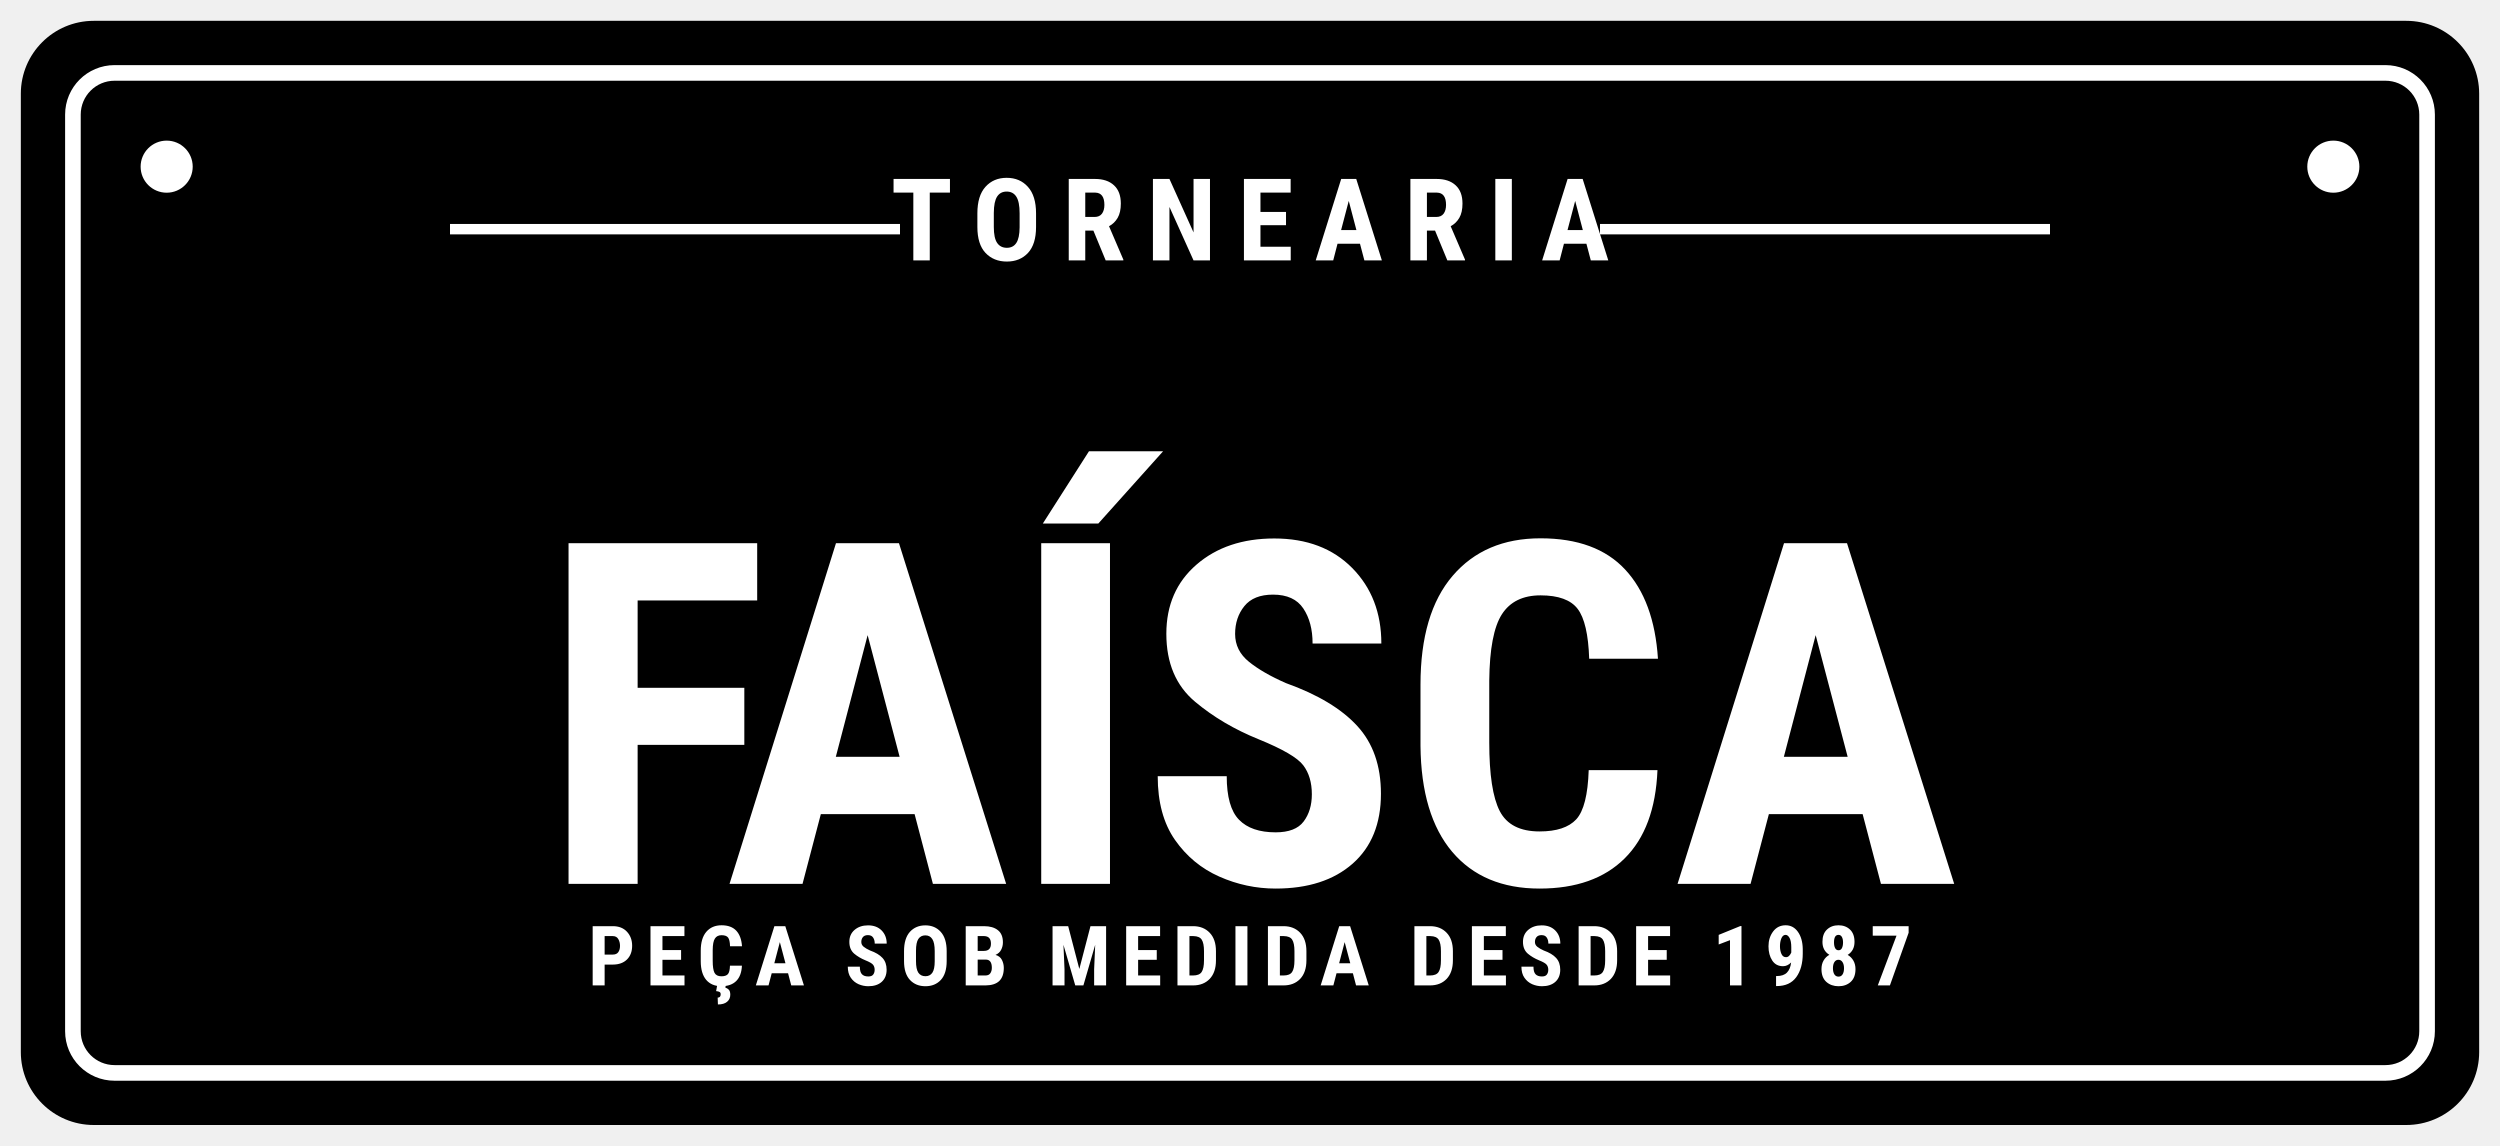
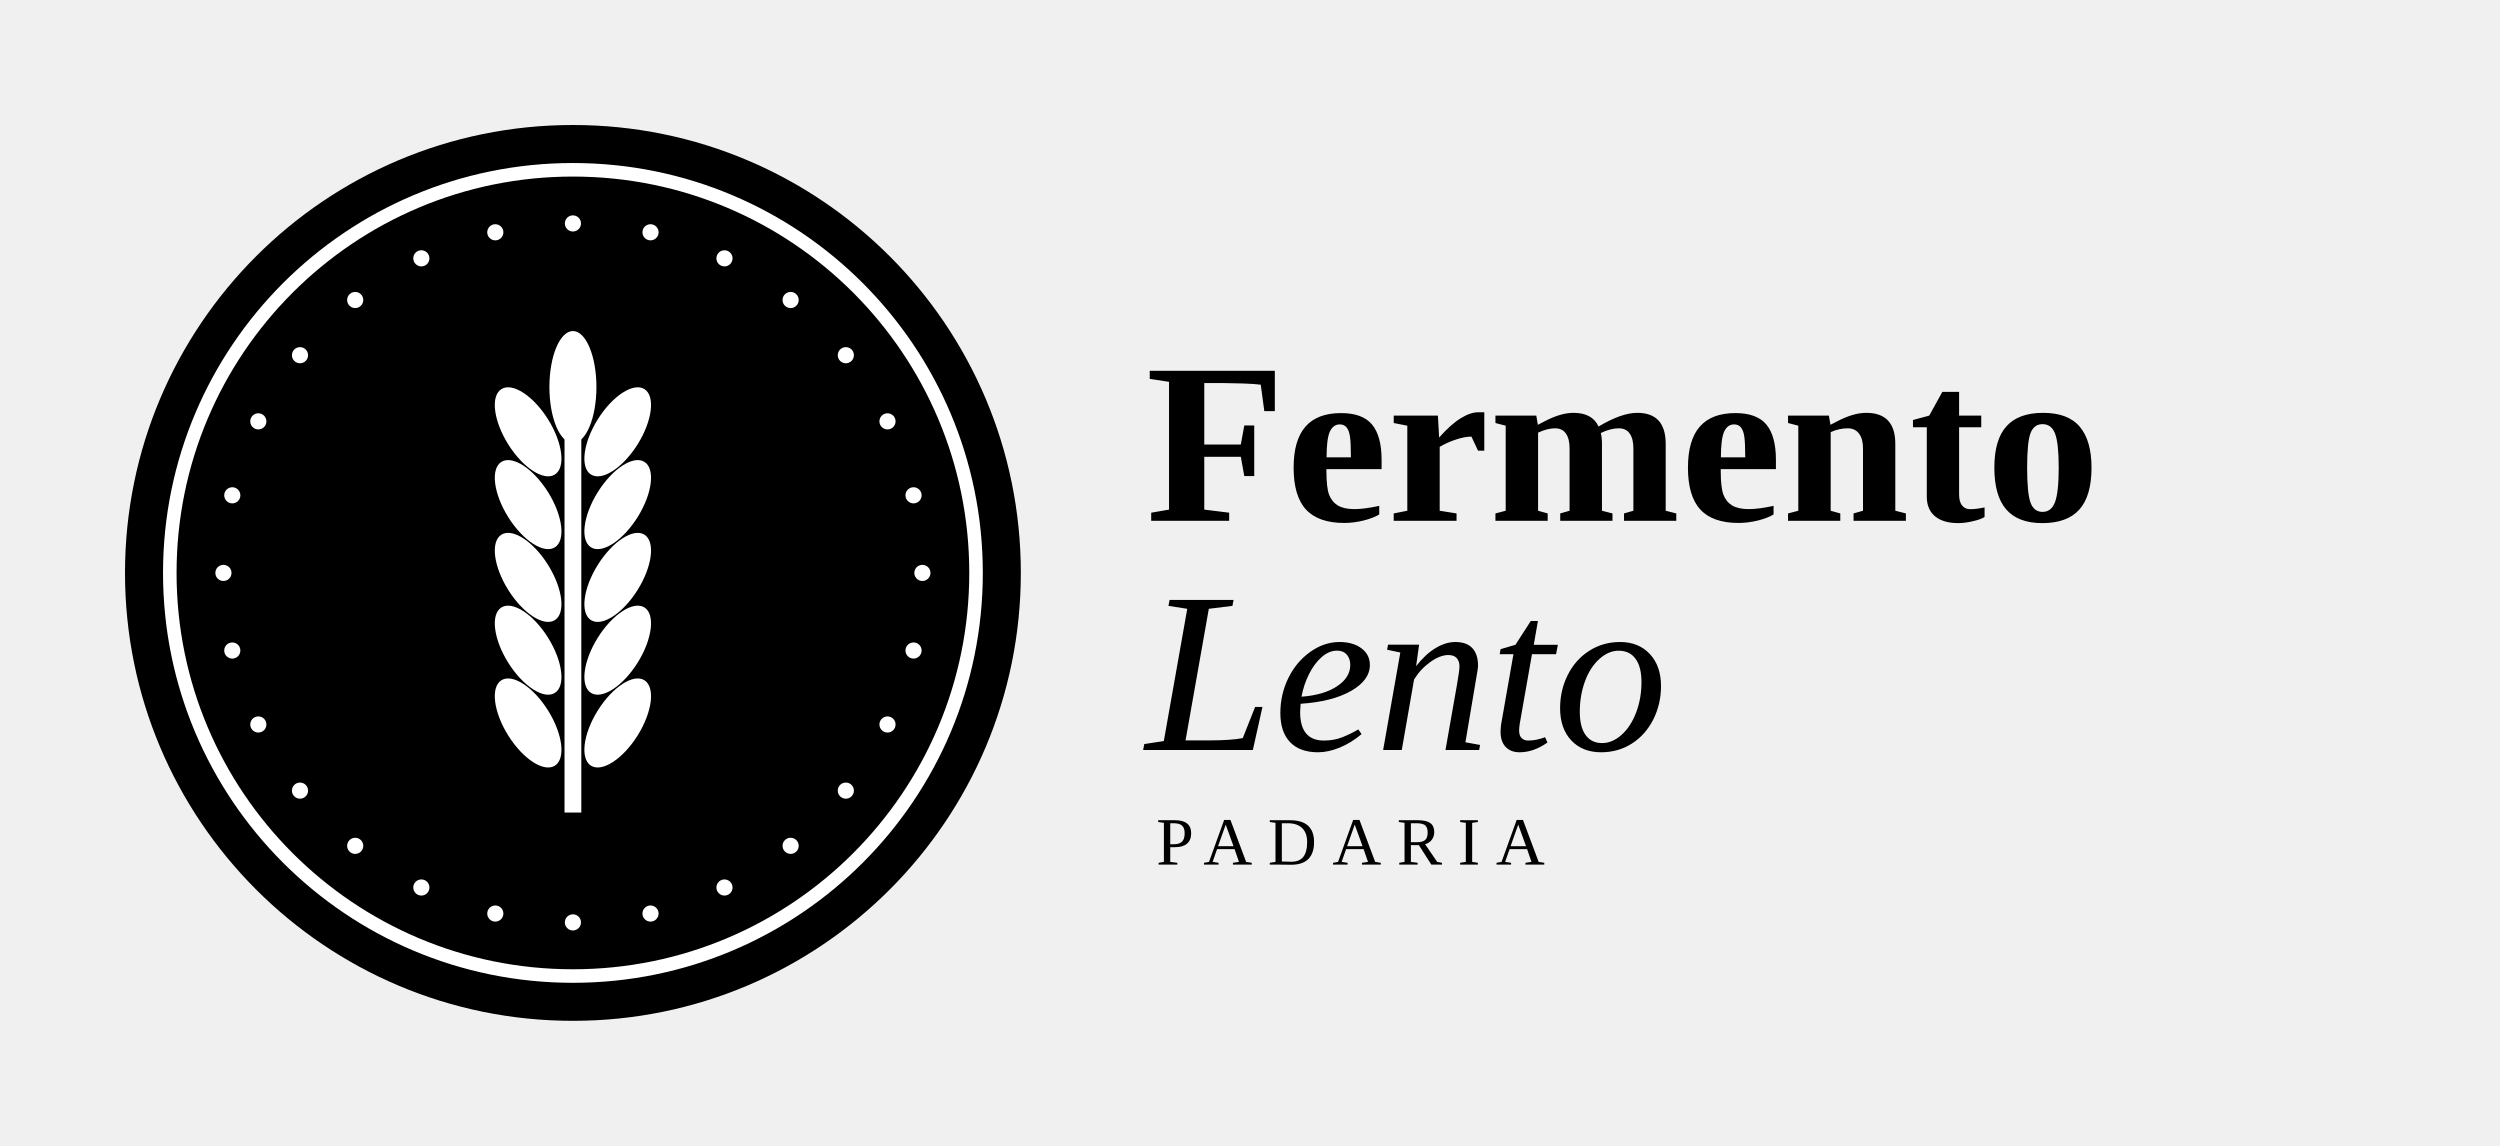
<svg xmlns="http://www.w3.org/2000/svg" width="480" height="220" viewBox="0 0 480 220">
-   <rect x="4" y="4" width="472" height="212" rx="14" fill="#000000" />
-   <rect x="14" y="14" width="452" height="192" rx="8" fill="none" stroke="#ffffff" stroke-width="3" />
-   <circle cx="32" cy="32" r="5" fill="#ffffff" />
-   <circle cx="448" cy="32" r="5" fill="#ffffff" />
-   <text x="240.0" y="50.0" fill="#ffffff" font-family="'Big Shoulders Display','Arial Narrow','Roboto Condensed',sans-serif" font-weight="700" font-size="22" letter-spacing="4" text-anchor="middle">TORNEARIA</text>
-   <line x1="86.4" y1="44.0" x2="172.8" y2="44.0" stroke="#ffffff" stroke-width="2" />
-   <line x1="307.2" y1="44.0" x2="393.6" y2="44.0" stroke="#ffffff" stroke-width="2" />
-   <text x="240.0" y="169.7" fill="#ffffff" font-family="'Big Shoulders Display','Arial Narrow','Roboto Condensed',sans-serif" font-weight="800" font-size="92" text-anchor="middle" textLength="344" lengthAdjust="spacingAndGlyphs">FAÍSCA</text>
-   <text x="240.0" y="189.2" fill="#ffffff" font-family="'Big Shoulders Display','Arial Narrow','Roboto Condensed',sans-serif" font-weight="700" font-size="16" letter-spacing="2" text-anchor="middle">PEÇA SOB MEDIDA DESDE 1987</text>
+   <circle cx="110" cy="110" r="86" fill="#000" />
+   <circle cx="110" cy="110" r="77.4" fill="none" stroke="#fff" stroke-width="2.6" />
+   <circle cx="177.1" cy="110.0" r="1.55" fill="#fff" />
+   <circle cx="175.4" cy="124.9" r="1.55" fill="#fff" />
+   <circle cx="170.4" cy="139.1" r="1.55" fill="#fff" />
+   <circle cx="162.4" cy="151.8" r="1.55" fill="#fff" />
+   <circle cx="151.8" cy="162.4" r="1.55" fill="#fff" />
+   <circle cx="139.1" cy="170.4" r="1.55" fill="#fff" />
+   <circle cx="124.9" cy="175.4" r="1.55" fill="#fff" />
+   <circle cx="110.0" cy="177.1" r="1.55" fill="#fff" />
+   <circle cx="95.1" cy="175.4" r="1.55" fill="#fff" />
+   <circle cx="80.9" cy="170.4" r="1.55" fill="#fff" />
+   <circle cx="68.2" cy="162.4" r="1.55" fill="#fff" />
+   <circle cx="57.6" cy="151.8" r="1.55" fill="#fff" />
+   <circle cx="49.6" cy="139.1" r="1.55" fill="#fff" />
+   <circle cx="44.6" cy="124.9" r="1.55" fill="#fff" />
+   <circle cx="42.9" cy="110.0" r="1.55" fill="#fff" />
+   <circle cx="44.6" cy="95.1" r="1.55" fill="#fff" />
+   <circle cx="49.6" cy="80.9" r="1.55" fill="#fff" />
+   <circle cx="57.6" cy="68.2" r="1.55" fill="#fff" />
+   <circle cx="68.2" cy="57.6" r="1.55" fill="#fff" />
+   <circle cx="80.9" cy="49.6" r="1.55" fill="#fff" />
+   <circle cx="95.1" cy="44.6" r="1.55" fill="#fff" />
+   <circle cx="110.0" cy="42.9" r="1.55" fill="#fff" />
+   <circle cx="124.9" cy="44.6" r="1.55" fill="#fff" />
+   <circle cx="139.1" cy="49.6" r="1.55" fill="#fff" />
+   <circle cx="151.8" cy="57.6" r="1.55" fill="#fff" />
+   <circle cx="162.4" cy="68.2" r="1.55" fill="#fff" />
+   <circle cx="170.4" cy="80.9" r="1.55" fill="#fff" />
+   <circle cx="175.4" cy="95.1" r="1.55" fill="#fff" />
+   <g transform="translate(110 106.56) scale(1.075)" fill="#fff" stroke="none">
+     <path d="M-1.5 46 L1.5 46 L1.5 -22 L-1.5 -22Z" />
+     <ellipse cx="-8" cy="30" rx="4.2" ry="9" transform="rotate(-32 -8 30)" />
+     <ellipse cx="8" cy="30" rx="4.2" ry="9" transform="rotate(32 8 30)" />
+     <ellipse cx="-8" cy="17" rx="4.2" ry="9" transform="rotate(-32 -8 17)" />
+     <ellipse cx="8" cy="17" rx="4.2" ry="9" transform="rotate(32 8 17)" />
+     <ellipse cx="-8" cy="4" rx="4.2" ry="9" transform="rotate(-32 -8 4)" />
+     <ellipse cx="8" cy="4" rx="4.2" ry="9" transform="rotate(32 8 4)" />
+     <ellipse cx="-8" cy="-9" rx="4.2" ry="9" transform="rotate(-32 -8 -9)" />
+     <ellipse cx="8" cy="-9" rx="4.2" ry="9" transform="rotate(32 8 -9)" />
+     <ellipse cx="-8" cy="-22" rx="4.2" ry="9" transform="rotate(-32 -8 -22)" />
+     <ellipse cx="8" cy="-22" rx="4.2" ry="9" transform="rotate(32 8 -22)" />
+     <ellipse cx="0" cy="-30" rx="4.2" ry="10" />
+   </g>
+   <text x="220" y="100" font-family="Georgia,'Times New Roman',serif" font-size="44" font-weight="700" fill="#000">Fermento</text>
+   <text x="220" y="144" font-family="Georgia,'Times New Roman',serif" font-size="44" font-style="italic" fill="#000">Lento</text>
+   <text x="222" y="166" font-family="Georgia,'Times New Roman',serif" font-size="13" letter-spacing="3" fill="#000">PADARIA</text>
</svg>
